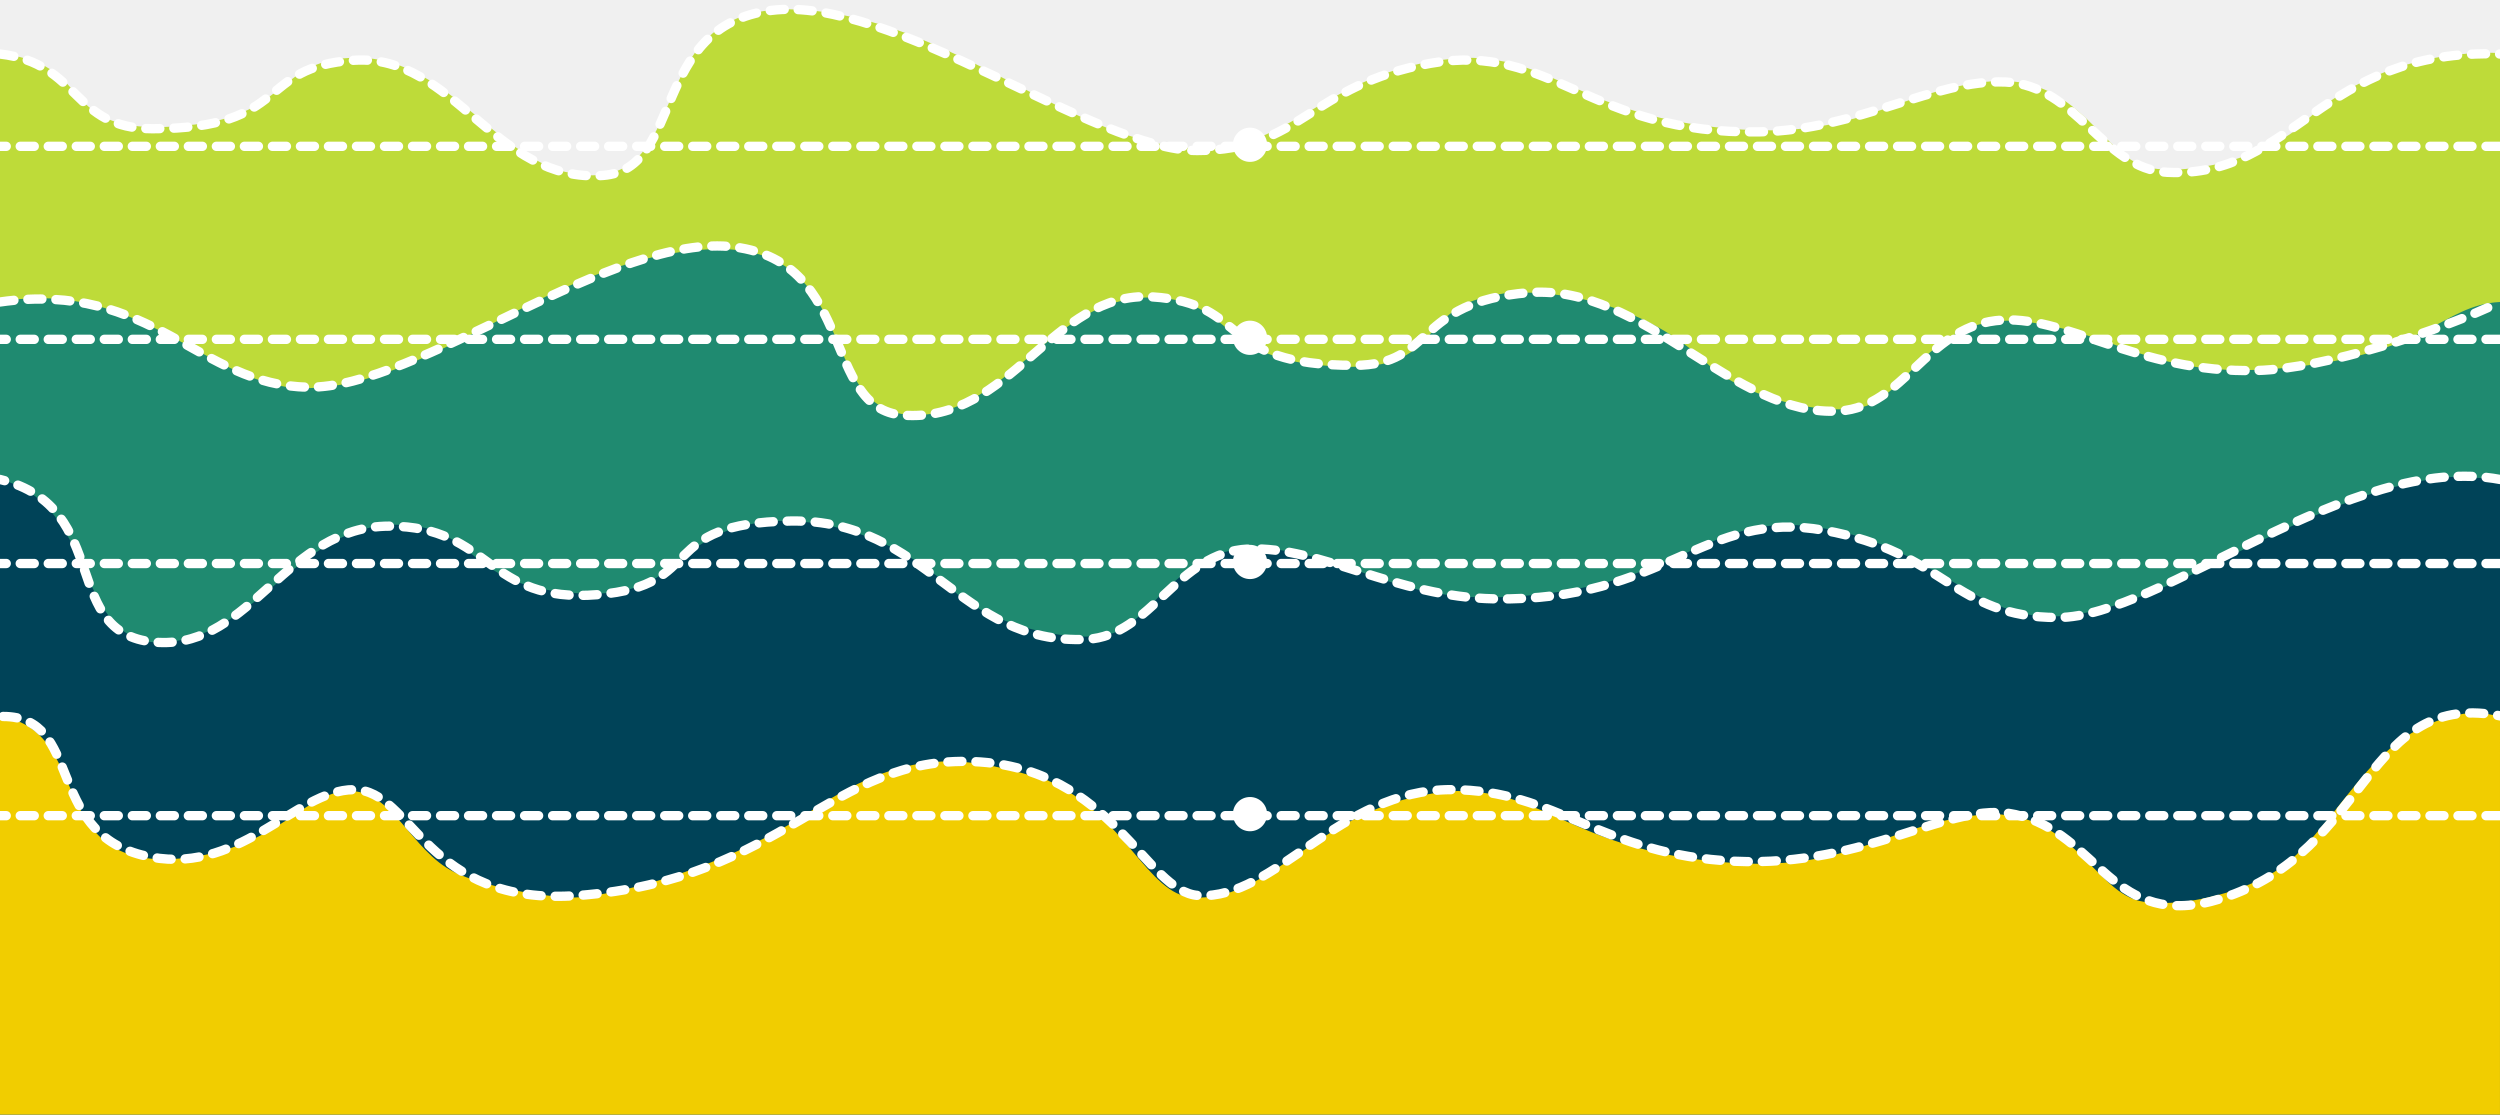
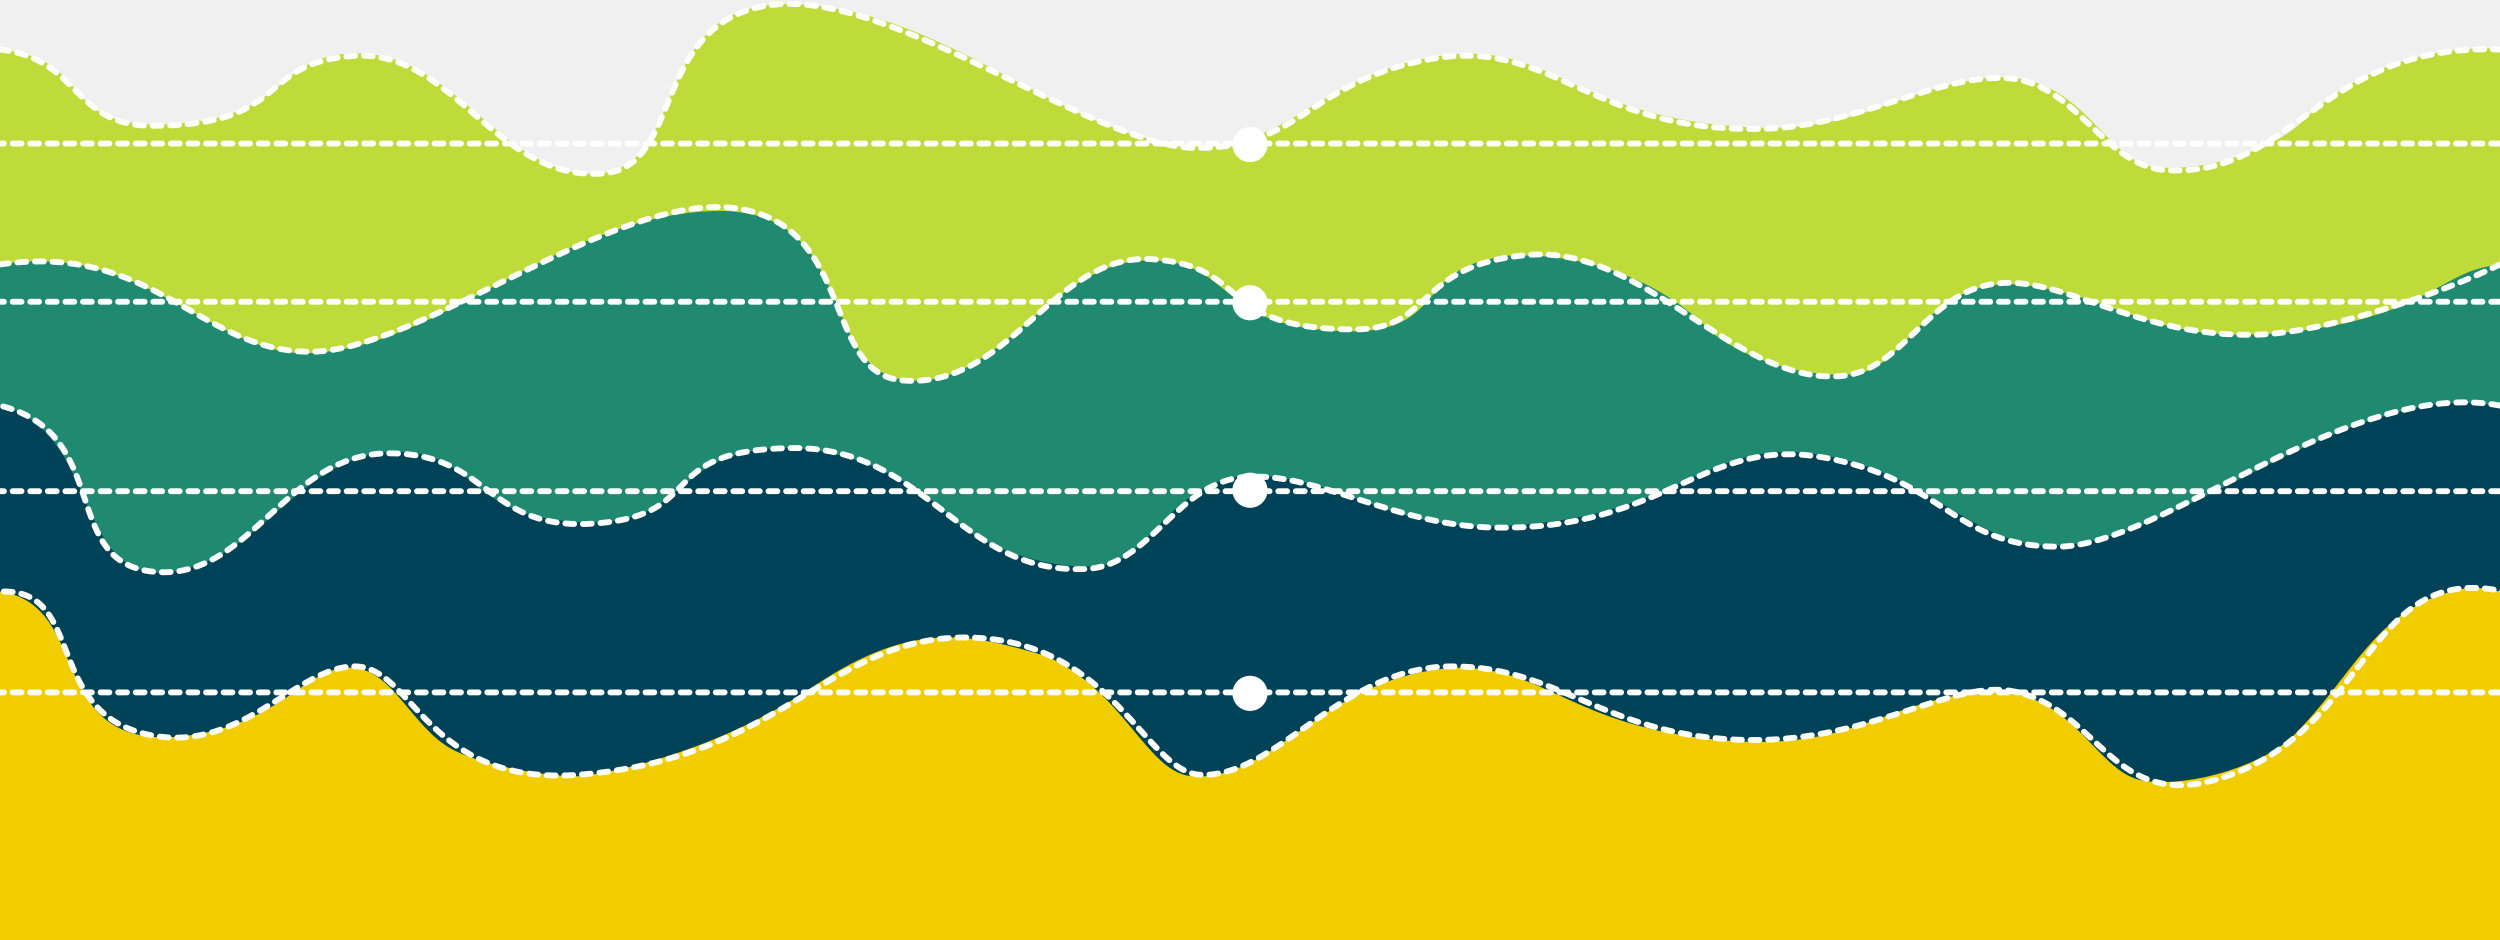
- <svg xmlns="http://www.w3.org/2000/svg" viewBox="0 0 803 358">
-   <g id="Page-1" fill="none" fill-rule="evenodd">
-     <g id="waves">
-       <g id="lime-layer" transform="translate(0 3)">
-         <path d="M0 205h804c-.004-113.165-.004-176.807 0-190.926-19-1-45.307 4.223-64.557 22.884-9.03 8.753-32.088 16.397-48.125 14.11-16.036-2.288-22.916-31.405-53.624-27.764-30.708 3.64-40.786 18.647-82.04 15.02-47.972-4.22-55.912-22.778-84.787-22.778-43.083 2.276-55.245 29.497-84.79 29.148-42.417-.502-79.44-42.35-130.117-44.627-50.677-2.277-32.217 54.597-67.215 53.23-28.243-1.1-43.13-37.75-74-37.75-25.048 0-22 17.754-51.792 21.41-40.59 4.984-33.363-12.62-51.294-20.042-2.614-1.08-7.76-2.293-11.66-2.84V205z" id="bg-end1" fill="#BEDB39" />
-         <path d="M0 14.35c25.968 3 22.97 24 48.94 24 44.943 0 32.958-20 64.918-22 31.96-2 45.228 39.672 79.9 37 25.968-2 14.982-48 53.934-53 38.95-5 103.87 45 136.83 45 33.527 0 35.954-21 74.906-28 38.95-7 50.936 23 105.868 22 31.716-.576 55.93-17 78.902-16 22.97 1 31.14 27.986 51.935 29 40.95 2 48.94-40 106.867-38" id="wave-end1" stroke="#FFF" stroke-width="3" stroke-linecap="round" stroke-linejoin="round" stroke-dasharray="4.5 4.5" />
-         <path d="M803 44H0" id="wave-start1" stroke="#FFF" stroke-width="3" stroke-linecap="round" stroke-linejoin="round" stroke-dasharray="4.5 4.5" />
-         <circle id="circle" fill="#FFF" fill-rule="nonzero" cx="401.5" cy="43.5" r="5.5" />
-       </g>
-       <g id="green-layer" transform="translate(0 79)">
-         <path d="M803 18c-19 1-22.682 17.105-70.654 21.324-41.254 3.627-51.332-11.38-82.04-15.02-30.708-3.64-37.588 25.476-53.624 27.764-16.037 2.287-39.095-5.357-48.125-14.11C529.307 19.298 503 14.074 484 15.074c-4.743.75-9.265 1.85-11.66 2.84-17.93 7.424-10.703 25.027-51.293 20.044-29.79-3.657-26.744-21.412-51.79-21.412-30.872 0-45.76 36.65-74.002 37.752-34.998 1.366-16.538-55.508-67.216-53.23-50.68 2.275-87.7 44.124-130.118 44.626C68.378 46.044 45 10 0 17.914V206h803V18z" id="bg-end2" fill="#1F8A70" />
-         <path d="M0 18c49-7 64 27 99 27.35 35 .65 98-50 137-45s28 52 54 54c34.716 2.672 48-40 80-38s20 22 65 22c26 0 19-20.35 56-23.35s66 40.35 100 38c20.322-1.406 27.892-26.35 50-29 22.108-2.65 45.055 17.036 84 16 21.624-.575 59-12.762 78-22" id="wave-end2" stroke="#FFF" stroke-width="3" stroke-linecap="round" stroke-linejoin="round" stroke-dasharray="4.5 4.5" />
-         <path d="M803 30H0" id="wave-start2" stroke="#FFF" stroke-width="3" stroke-linecap="round" stroke-linejoin="round" stroke-dasharray="4.5 4.5" />
-         <circle id="circle" fill="#FFF" fill-rule="nonzero" cx="401.5" cy="29.5" r="5.5" />
-       </g>
-       <g id="blue-layer" transform="translate(0 152)">
-         <path d="M0 206h803V2l-13-.933C744 3 698.344 44.63 660 46c-28 1-41.784-27.178-84.867-29.454-28.875 0-36.815 18.56-84.787 22.778-41.254 3.627-51.332-11.38-82.04-15.02-30.708-3.64-37.588 25.476-53.624 27.764-16.037 2.287-39.095-5.357-48.125-14.11C287.307 19.298 260.58 13.07 243 16c-30 5-23.363 26.94-63.953 21.958-29.79-3.657-26.744-21.412-51.79-21.412-30.872 0-44.257 35.522-74.002 37.752C23.51 56.528 32 10 0 2v204z" id="bg-end3" fill="#004358" />
-         <path d="M803 2c-48-9-109 44.35-142 44.35-33.57 0-36-21-75-28s-51 23-106 22c-31.756-.576-56-17-79-16s-31.18 27.986-52 29c-41 2-51-38.647-95-38C210 16 227.463 36.046 192 39c-36 3-34-22-67-22S80.784 55.817 51 54.35C18.27 52.74 37 11 0 2" id="wave-end3" stroke="#FFF" stroke-width="3" stroke-linecap="round" stroke-linejoin="round" stroke-dasharray="4.5 4.5" />
-         <path d="M803 29H0" id="wave-start3" stroke="#FFF" stroke-width="3" stroke-linecap="round" stroke-linejoin="round" stroke-dasharray="4.5 4.5" />
-         <circle id="circle" fill="#FFF" fill-rule="nonzero" cx="401.5" cy="28.5" r="5.5" />
-       </g>
-       <g id="yellow-layer" transform="translate(0 229)">
-         <path d="M0 129h802.994c0-71.095.002-113.71.006-127.847-5.222-1.274-9.09-1.56-13.674-.513-26.586 6.08-33.462 27.184-52.714 45.868-9.03 8.763-32.09 16.416-48.13 14.126-16.037-2.29-22.918-31.442-53.63-27.797-30.71 3.646-40.79 18.67-82.05 15.038-47.975-4.224-55.917-22.805-84.795-22.805-43.088 2.28-57.756 35.553-84.8 34.197-14.798-.743-21.545-26.45-47.214-37.844-22.92-6.38-41.712-12.307-74.716 9.572-33.003 21.88-69.893 28.272-76.55 28.272-9.078 0-28.93-3.227-38.962-8.216-13.75-6.834-19.71-26.434-33.92-25.98-14.21.457-22.002 17.778-51.797 21.44C13.542 52.22 30.712 5.468 0 1.153V129z" id="bg-end4" fill="#F1CD00" />
-         <path d="M1 1.133c25.532 0 13.517 36.5 44.555 44.5 30.803 7.94 49.062-21 68.085-21 19.024 0 22.79 37.73 72.09 34 66.082-5 81.1-45 127.158-43 44.546 1.935 55.07 42 72.09 43 24.57 1.444 45.056-34 81.1-34 34.044 0 48.06 21 91.115 23 42.943 1.995 69.112-19.66 90.112-15 27.034 6 31.04 38 66.082 27 48.09-15.095 46.058-68 90.613-58.5" id="wave-end4" stroke="#FFF" stroke-width="3" stroke-linecap="round" stroke-linejoin="round" stroke-dasharray="4.5 4.5" />
-         <path d="M803 33H0" id="wave-start4" stroke="#FFF" stroke-width="3" stroke-linecap="round" stroke-linejoin="round" stroke-dasharray="4.5 4.5" />
-         <circle id="circle" fill="#FFF" fill-rule="nonzero" cx="401.5" cy="32.5" r="5.5" />
+ <svg xmlns="http://www.w3.org/2000/svg" width="1280px" height="481px" viewBox="0 0 1280 481" version="1.1">
+   <defs />
+   <g id="Frontpage" stroke="none" stroke-width="1" fill="none" fill-rule="evenodd">
+     <g id="Animate-to-Work-1" transform="translate(0, -369)">
+       <g id="waves" transform="translate(0, 371)">
+         <g id="lime-layer">
+           <path d="M0,509 L1280,509 C1279.994,207.998 1279.994,45.983 1280,22.954 C1249.714,21.324 1209.373,29.842 1178.688,60.278 C1164.295,74.555 1127.54,87.021 1101.977,83.291 C1076.415,79.56 1065.448,32.069 1016.499,38.008 C967.55,43.947 951.484,68.422 885.724,62.505 C809.257,55.625 796.599,25.355 750.572,25.355 C681.897,29.067 662.511,73.465 615.413,72.895 C547.802,72.077 488.79,3.821 408.007,0.109 C327.225,-3.604 356.651,89.156 300.863,86.928 C255.844,85.13 232.113,25.355 182.905,25.355 C142.98,25.355 147.836,54.314 100.348,60.278 C35.647,68.405 47.166,39.695 18.584,27.588 C14.422,25.825 6.222,23.848 0,22.954 C2.21765321e-13,54.374 2.21765321e-13,216.389 0,509 Z" id="bg-end0" fill="#BEDB39" />
+           <path d="M0,23.349 C41.393,28.23 36.617,62.396 78.01,62.396 C149.652,62.396 130.547,29.857 181.493,26.603 C232.438,23.349 253.586,91.144 308.856,86.8 C350.249,83.546 332.736,8.707 394.826,0.572 C456.915,-7.563 560.398,73.784 612.935,73.784 C666.38,73.784 670.249,39.618 732.338,28.23 C794.428,16.841 813.532,65.649 901.095,64.022 C951.651,63.083 990.249,36.365 1026.866,37.991 C1063.483,39.618 1076.505,83.52 1109.652,85.173 C1174.925,88.427 1187.662,20.095 1280,23.349" id="wave-end0" stroke="#FFFFFF" stroke-width="3" stroke-linecap="round" stroke-linejoin="round" stroke-dasharray="4.5,4.5" />
+           <path d="M1280,71.5 L0,71.5" id="wave-start0" stroke="#FFFFFF" stroke-width="3" stroke-linecap="round" stroke-linejoin="round" stroke-dasharray="4.5,4.5" />
+         </g>
+         <g id="green-layer" transform="translate(0, 104)">
+           <path d="M1280,29.699 C1249.714,31.328 1243.844,57.568 1167.376,64.442 C1101.617,70.353 1085.551,45.902 1036.602,39.97 C987.653,34.037 976.686,81.48 951.124,85.206 C925.561,88.933 888.806,76.479 874.412,62.217 C843.728,31.812 801.793,23.303 771.507,24.931 C763.946,26.152 756.738,27.946 752.923,29.56 C724.34,41.654 735.86,70.335 671.159,62.217 C623.67,56.259 628.527,27.329 588.602,27.329 C539.394,27.329 515.663,87.044 470.643,88.84 C414.855,91.065 444.282,-1.6 363.499,2.108 C282.717,5.817 223.705,74.004 156.094,74.821 C108.995,75.39 71.731,16.664 0,29.56 L0,405 L1280,405 L1280,29.699 Z" id="bg-end1" fill="#1F8A70" />
+           <path d="M1280,29.405 C1201.893,17.967 1177.983,73.523 1122.192,74.097 C1066.401,75.157 965.978,-7.602 903.811,0.568 C841.644,8.738 859.178,85.535 817.733,88.803 C762.395,93.167 741.22,23.443 690.212,26.711 C639.203,29.979 658.331,62.659 586.6,62.659 C545.156,62.659 556.314,29.405 497.335,24.503 C438.356,19.601 392.13,90.437 337.933,86.595 C305.539,84.298 293.472,43.537 258.232,39.209 C222.991,34.881 186.413,67.046 124.334,65.353 C89.864,64.413 30.286,44.5 0,29.405" id="wave-end1" stroke="#FFFFFF" stroke-width="3" stroke-linecap="round" stroke-linejoin="round" stroke-dasharray="4.5,4.5" transform="translate(640, 44.5) scale(-1, 1) translate(-640, -44.5) " />
+           <path d="M1280,48.5 L0,48.5" id="wave-start1" stroke="#FFFFFF" stroke-width="3" stroke-linecap="round" stroke-linejoin="round" stroke-dasharray="4.5,4.5" />
+         </g>
+         <g id="blue-layer" transform="translate(0, 203)">
+           <path d="M2.27373675e-13,306 L1280,306 L1280,2.526 L1259.278,1 C1185.953,4.16 1113.176,72.208 1052.055,74.446 C1007.422,76.081 985.451,30.022 916.775,26.301 C870.748,26.301 858.09,56.638 781.623,63.533 C715.863,69.463 699.798,44.934 650.849,38.982 C601.899,33.031 590.933,80.625 565.37,84.364 C539.808,88.103 503.052,75.609 488.659,61.301 C457.975,30.799 415.373,20.62 387.347,25.41 C339.527,33.582 350.107,69.445 285.405,61.301 C237.917,55.324 242.774,26.301 202.849,26.301 C153.64,26.301 132.304,84.364 84.89,88.009 C37.476,91.655 51.009,15.602 0,2.526 L2.27373675e-13,306 Z" id="bg-end2" fill="#004358" />
+           <path d="M0,2.666 C76.513,-11.993 173.748,74.904 226.351,74.904 C279.863,74.904 283.736,40.7 345.903,29.299 C408.07,17.897 427.198,66.76 514.869,65.131 C565.488,64.191 604.134,37.442 640.797,39.071 C677.46,40.7 690.498,84.651 723.686,86.305 C789.041,89.563 804.981,23.356 875.118,24.412 C945.255,25.469 917.42,58.117 973.948,62.93 C1031.332,67.816 1028.144,27.097 1080.747,27.097 C1133.35,27.097 1151.229,90.321 1198.705,87.934 C1250.877,85.311 1221.021,17.325 1280,2.666" id="wave-end2" stroke="#FFFFFF" stroke-width="3" stroke-linecap="round" stroke-linejoin="round" stroke-dasharray="4.5,4.5" transform="translate(640, 44.5) scale(-1, 1) translate(-640, -44.5) " />
+           <path d="M1280,46.5 L0,46.5" id="wave-start2" stroke="#FFFFFF" stroke-width="3" stroke-linecap="round" stroke-linejoin="round" stroke-dasharray="4.5,4.5" />
+         </g>
+         <g id="footer" transform="translate(0, 299)">
+           <path d="M0,210 L1280,210 C1280,94.263 1279.994,24.889 1280,1.877 C1271.677,-0.197 1265.511,-0.665 1258.203,1.042 C1215.825,10.941 1204.865,45.296 1174.177,75.71 C1159.782,89.977 1123.022,102.434 1097.457,98.706 C1071.892,94.979 1060.924,47.521 1011.969,53.456 C963.015,59.39 946.947,83.848 881.181,77.936 C804.705,71.06 792.046,40.811 746.013,40.811 C677.33,44.521 653.949,98.689 610.84,96.48 C587.252,95.272 576.498,53.425 535.581,34.875 C499.047,24.486 469.09,14.84 416.482,50.457 C363.873,86.074 305.07,96.48 294.46,96.48 C279.988,96.48 248.346,91.227 232.353,83.106 C210.433,71.976 200.934,40.069 178.283,40.811 C155.633,41.553 143.211,69.75 95.718,75.71 C21.587,85.013 48.955,8.904 0,1.877 L0,210 Z" id="bg-end3" fill="#F1CD00" />
+           <path d="M2,1.849 C42.698,1.849 23.546,61.389 73.022,74.439 C122.123,87.389 151.227,40.183 181.551,40.183 C211.875,40.183 217.878,101.729 296.464,95.644 C401.8,87.488 425.741,22.239 499.157,25.502 C570.163,28.657 586.938,94.013 614.07,95.644 C653.235,97.999 685.89,40.183 743.347,40.183 C797.611,40.183 819.955,74.439 888.584,77.701 C957.036,80.955 998.75,45.63 1032.224,53.233 C1075.317,63.02 1081.701,115.219 1137.561,97.276 C1214.217,72.652 1210.978,-13.648 1282,1.849" id="wave-end3" stroke="#FFFFFF" stroke-width="3" stroke-linecap="round" stroke-linejoin="round" stroke-dasharray="4.5,4.5" />
+           <path d="M1280,53.5 L0,53.5" id="wave-start3" stroke="#FFFFFF" stroke-width="3" stroke-linecap="round" stroke-linejoin="round" stroke-dasharray="4.5,4.5" />
+         </g>
+         <g id="circles" transform="translate(631, 63)" fill-rule="nonzero" fill="#FFFFFF">
+           <circle id="circle0" cx="9" cy="9" r="9" />
+           <circle id="circle1" cx="9" cy="90" r="9" />
+           <circle id="circle2" cx="9" cy="186" r="9" />
+           <circle id="circle3" cx="9" cy="290" r="9" />
+         </g>
      </g>
    </g>
  </g>
</svg>
